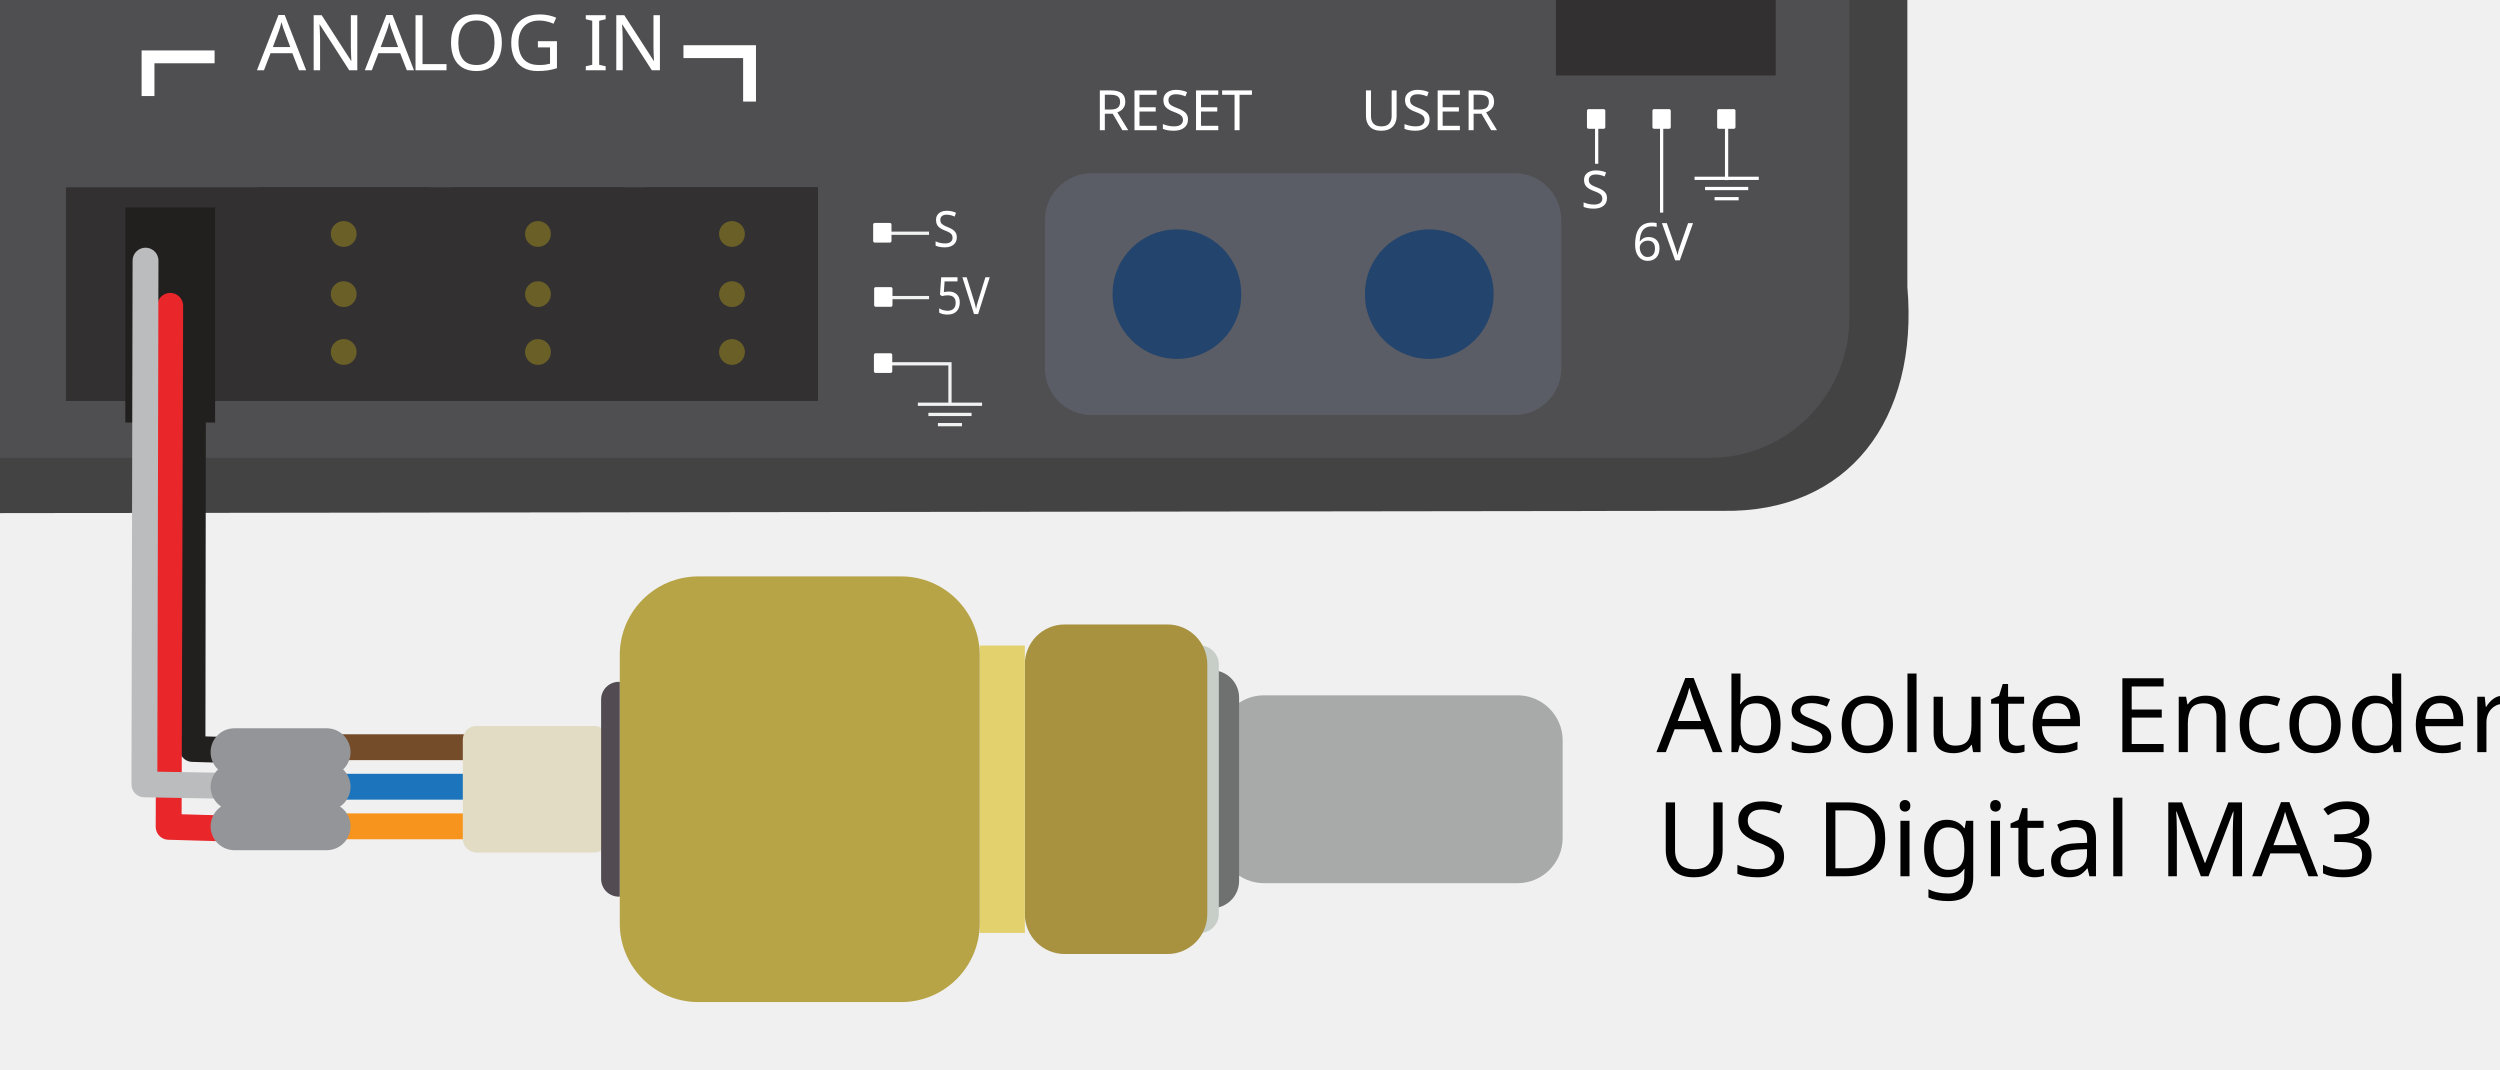
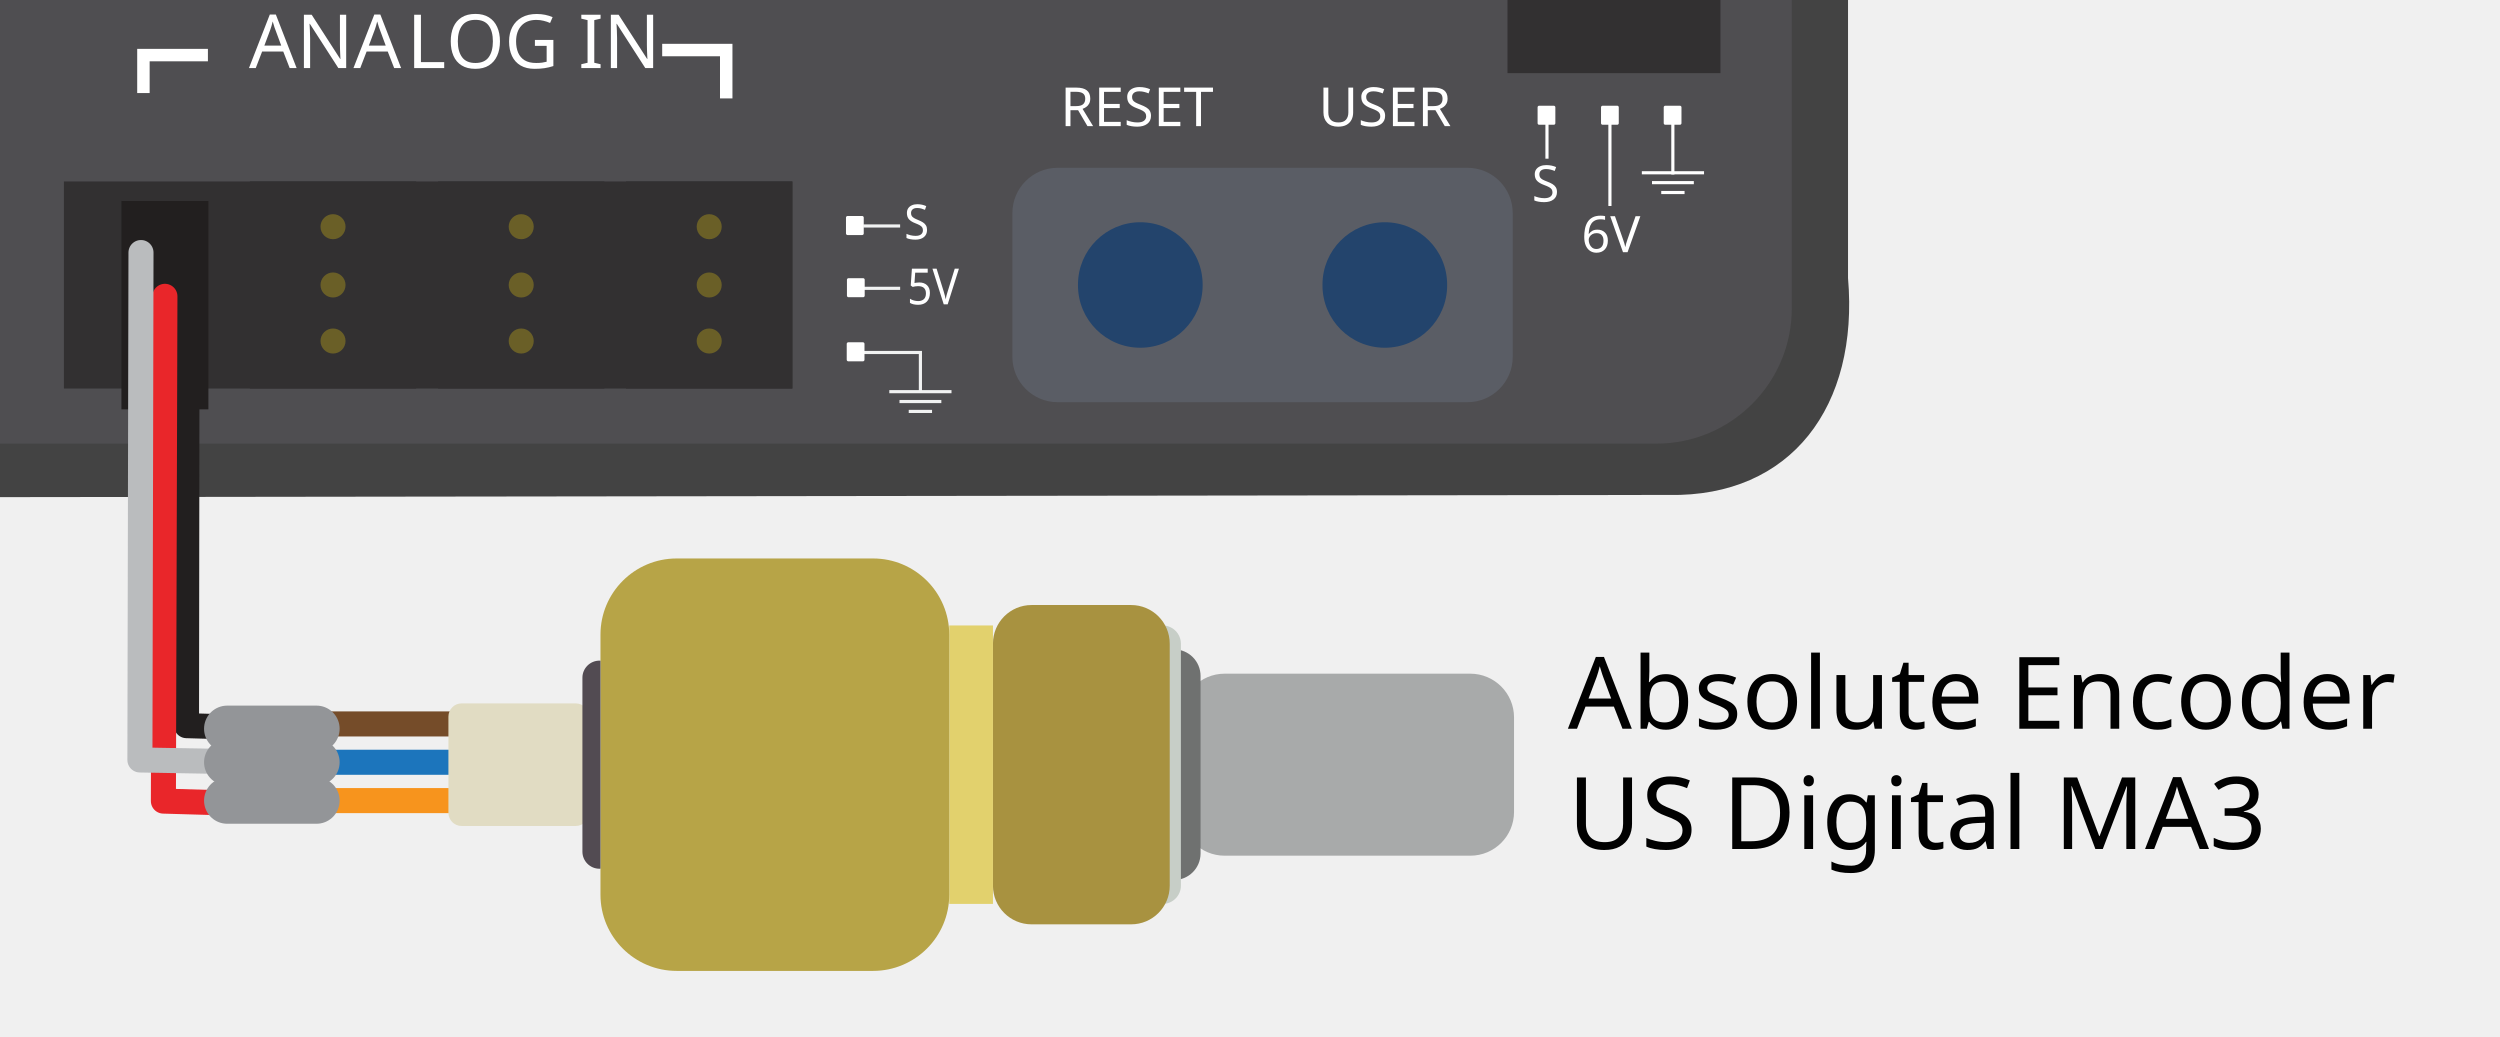
- <svg xmlns="http://www.w3.org/2000/svg" viewBox="0 0 1047.33 447.961">
+ <svg xmlns="http://www.w3.org/2000/svg" viewBox="0 0 1080.964 447.961">
  <defs>
-     <style>.cls-1{fill:#434343;}.cls-2{fill:#4f4e51;}.cls-3{fill:#323031;}.cls-4{fill:#6a5f27;}.cls-5{font-size:32.293px;}.cls-13,.cls-14,.cls-15,.cls-17,.cls-5,.cls-8{fill:#fff;}.cls-13,.cls-14,.cls-17,.cls-21,.cls-5,.cls-8{font-family:Heebo-Light, Heebo;font-weight:300;}.cls-6{letter-spacing:-0.031em;}.cls-7{letter-spacing:0em;}.cls-8{font-size:23.333px;}.cls-12,.cls-16,.cls-18,.cls-19,.cls-20,.cls-24,.cls-25,.cls-26,.cls-27,.cls-9{fill:none;}.cls-15,.cls-16,.cls-9{stroke:#fff;}.cls-9{stroke-miterlimit:10;stroke-width:5.382px;}.cls-10{fill:#5a5d65;}.cls-11{fill:#23446c;}.cls-12{stroke:#f1f2f2;}.cls-12,.cls-16{stroke-miterlimit:2;}.cls-12,.cls-15,.cls-16{stroke-width:1.363px;}.cls-13{font-size:19.691px;}.cls-14{font-size:19.095px;}.cls-15,.cls-18,.cls-19,.cls-20,.cls-24,.cls-25,.cls-26,.cls-27{stroke-linecap:round;stroke-linejoin:round;}.cls-17{font-size:21.719px;}.cls-18{stroke:#f7941d;}.cls-18,.cls-19,.cls-20,.cls-24,.cls-25,.cls-26{stroke-width:10.832px;}.cls-19{stroke:#1c75bc;}.cls-20{stroke:#754c29;}.cls-21{font-size:43.328px;fill:#010101;letter-spacing:0.001em;}.cls-22{letter-spacing:0.001em;}.cls-23{fill:#221f1f;}.cls-24{stroke:#221f1f;}.cls-25{stroke:#e9262a;}.cls-26{stroke:#babcbe;}.cls-27{stroke:#939598;stroke-width:20px;}.cls-28{fill:#a8aaaa;}.cls-29{fill:#6f7170;}.cls-30{fill:#c7cec7;}.cls-31{fill:#a89240;}.cls-32{fill:#e2d16d;}.cls-33{fill:#b7a447;}.cls-34{fill:#e1dcc3;}.cls-35{fill:#524b52;}</style>
+     <style>.cls-1{fill:#434343;}.cls-2{fill:#4f4e51;}.cls-3{fill:#323031;}.cls-4{fill:#6a5f27;}.cls-5{font-size:32.293px;}.cls-12,.cls-13,.cls-14,.cls-16,.cls-5,.cls-7{fill:#fff;}.cls-12,.cls-13,.cls-16,.cls-20,.cls-5,.cls-7{font-family:Verdana;}.cls-6{letter-spacing:-0.031em;}.cls-7{font-size:23.333px;}.cls-11,.cls-15,.cls-17,.cls-18,.cls-19,.cls-23,.cls-24,.cls-25,.cls-26,.cls-8{fill:none;}.cls-14,.cls-15,.cls-8{stroke:#fff;}.cls-8{stroke-miterlimit:10;stroke-width:5.382px;}.cls-9{fill:#5a5d65;}.cls-10{fill:#23446c;}.cls-11{stroke:#f1f2f2;}.cls-11,.cls-15{stroke-miterlimit:2;}.cls-11,.cls-14,.cls-15{stroke-width:1.363px;}.cls-12{font-size:19.691px;}.cls-13{font-size:19.095px;}.cls-14,.cls-17,.cls-18,.cls-19,.cls-23,.cls-24,.cls-25,.cls-26{stroke-linecap:round;stroke-linejoin:round;}.cls-16{font-size:21.719px;}.cls-17{stroke:#f7941d;}.cls-17,.cls-18,.cls-19,.cls-23,.cls-24,.cls-25{stroke-width:10.832px;}.cls-18{stroke:#1c75bc;}.cls-19{stroke:#754c29;}.cls-20{font-size:43.328px;fill:#010101;letter-spacing:0.001em;}.cls-21{letter-spacing:0.001em;}.cls-22{fill:#221f1f;}.cls-23{stroke:#221f1f;}.cls-24{stroke:#e9262a;}.cls-25{stroke:#babcbe;}.cls-26{stroke:#939598;stroke-width:20px;}.cls-27{fill:#a8aaaa;}.cls-28{fill:#6f7170;}.cls-29{fill:#c7cec7;}.cls-30{fill:#a89240;}.cls-31{fill:#e2d16d;}.cls-32{fill:#b7a447;}.cls-33{fill:#e1dcc3;}.cls-34{fill:#524b52;}</style>
  </defs>
  <g id="Layer_1" data-name="Layer 1">
    <path class="cls-1" d="M705.475,214.017l-1389.684,1.85A83.108,83.108,0,0,1-767.207,132.65V-1240.567a83.108,83.108,0,0,1,82.997-83.218l1400.27-1.851a83.108,83.108,0,0,1,82.997,83.218V120.186c4.769,55.43-24.54,94.778-77.478,93.828" />
    <rect class="cls-2" x="-742.573" y="-1294.659" width="1517.315" height="1486.473" rx="58.525" />
    <rect class="cls-3" x="27.635" y="78.457" width="314.976" height="89.536" />
    <path class="cls-4" d="M63.595,117.813a5.412,5.412,0,1,1-5.41,5.41,5.409,5.409,0,0,1,5.41-5.41" />
    <path class="cls-4" d="M63.595,142.039a5.414,5.414,0,1,1-5.41,5.414,5.41,5.41,0,0,1,5.41-5.414" />
    <path class="cls-4" d="M63.595,92.605a5.414,5.414,0,1,1-5.41,5.41,5.409,5.409,0,0,1,5.41-5.41" />
    <rect class="cls-3" x="108.033" y="78.457" width="71.923" height="89.536" />
    <path class="cls-4" d="M143.995,117.813a5.412,5.412,0,1,1-5.414,5.41,5.408,5.408,0,0,1,5.414-5.41" />
    <path class="cls-4" d="M143.995,142.039a5.414,5.414,0,1,1-5.414,5.414,5.409,5.409,0,0,1,5.414-5.414" />
    <path class="cls-4" d="M143.995,92.605a5.414,5.414,0,1,1-5.414,5.41,5.408,5.408,0,0,1,5.414-5.41" />
    <rect class="cls-3" x="270.689" y="78.457" width="71.923" height="89.536" />
    <path class="cls-4" d="M306.65,117.813a5.412,5.412,0,1,1-5.414,5.41,5.408,5.408,0,0,1,5.414-5.41" />
    <path class="cls-4" d="M306.65,142.039a5.414,5.414,0,1,1-5.414,5.414,5.409,5.409,0,0,1,5.414-5.414" />
    <path class="cls-4" d="M306.65,92.605a5.414,5.414,0,1,1-5.414,5.41,5.408,5.408,0,0,1,5.414-5.41" />
    <rect class="cls-3" x="189.405" y="78.457" width="71.927" height="89.536" />
    <path class="cls-4" d="M225.369,117.813a5.412,5.412,0,1,1-5.414,5.41,5.408,5.408,0,0,1,5.414-5.41" />
    <path class="cls-4" d="M225.369,142.039a5.414,5.414,0,1,1-5.414,5.414,5.409,5.409,0,0,1,5.414-5.414" />
    <path class="cls-4" d="M225.369,92.605a5.414,5.414,0,1,1-5.414,5.41,5.408,5.408,0,0,1,5.414-5.41" />
-     <text class="cls-5" transform="translate(107.6464 29.4375)">ANA<tspan class="cls-6" x="63.308" y="0">L</tspan>
-       <tspan class="cls-7" x="79.336" y="0">OG IN</tspan>
+     <text class="cls-5" transform="translate(107.6464 29.4375)">ANA<tspan class="cls-6" x="68.307" y="0">L</tspan>
+       <tspan x="85.281" y="0">OG IN</tspan>
    </text>
-     <text class="cls-8" transform="translate(458.4907 54.5352)">RESET</text>
-     <text class="cls-8" transform="translate(570.1469 54.5352)">USER</text>
-     <polyline class="cls-9" points="62.014 40.237 62.014 23.82 89.898 23.82" />
-     <polyline class="cls-9" points="286.32 21.639 314.01 21.639 314.01 42.555" />
-     <rect class="cls-10" x="437.746" y="72.55" width="216.334" height="101.351" rx="19.586" />
-     <rect class="cls-11" x="466.101" y="96.093" width="53.902" height="54.265" rx="26.951" />
-     <rect class="cls-11" x="571.824" y="96.093" width="53.902" height="54.265" rx="26.951" />
+     <text class="cls-7" transform="translate(458.4907 54.5352)">RESET</text>
+     <text class="cls-7" transform="translate(570.1469 54.5352)">USER</text>
+     <polyline class="cls-8" points="62.014 40.237 62.014 23.82 89.898 23.82" />
+     <polyline class="cls-8" points="286.32 21.639 314.01 21.639 314.01 42.555" />
+     <rect class="cls-9" x="437.746" y="72.55" width="216.334" height="101.351" rx="19.586" />
+     <rect class="cls-10" x="466.101" y="96.093" width="53.902" height="54.265" rx="26.951" />
+     <rect class="cls-10" x="571.824" y="96.093" width="53.902" height="54.265" rx="26.951" />
    <rect class="cls-3" x="651.818" y="-789.539" width="92.078" height="821.17" />
-     <line class="cls-12" x1="392.92" y1="177.894" x2="403.004" y2="177.894" />
-     <line class="cls-12" x1="388.927" y1="173.619" x2="407.021" y2="173.619" />
-     <line class="cls-12" x1="384.522" y1="169.351" x2="411.418" y2="169.351" />
-     <line class="cls-12" x1="389.209" y1="124.668" x2="373.261" y2="124.668" />
-     <line class="cls-12" x1="389.201" y1="97.708" x2="373.252" y2="97.708" />
-     <polyline class="cls-12" points="397.97 169.351 397.97 152.411 373.26 152.411" />
-     <text class="cls-13" transform="translate(390.9477 103.4102) scale(1 1.0605)">S</text>
-     <text class="cls-14" transform="translate(392.2524 131.5781) scale(1 1.1297)">5V</text>
-     <rect class="cls-15" x="366.472" y="94.077" width="6.318" height="6.873" />
-     <rect class="cls-15" x="366.886" y="120.963" width="6.318" height="6.873" />
-     <rect class="cls-15" x="366.793" y="148.677" width="6.318" height="6.873" />
-     <line class="cls-16" x1="718.295" y1="83.241" x2="728.379" y2="83.241" />
-     <line class="cls-16" x1="714.302" y1="78.973" x2="732.388" y2="78.973" />
-     <line class="cls-16" x1="709.905" y1="74.706" x2="736.801" y2="74.706" />
-     <line class="cls-16" x1="668.891" y1="52.893" x2="668.891" y2="68.616" />
-     <line class="cls-16" x1="696.11" y1="53.014" x2="696.11" y2="89.066" />
-     <line class="cls-16" x1="723.319" y1="52.893" x2="723.319" y2="75.44" />
-     <text class="cls-17" transform="translate(662.311 87.1875) scale(1 1.0056)">S</text>
-     <text class="cls-17" transform="translate(683.811 109.0586) scale(1 1.0056)">6V</text>
-     <rect class="cls-15" x="665.513" y="46.393" width="6.318" height="6.873" />
-     <rect class="cls-15" x="692.937" y="46.393" width="6.318" height="6.873" />
-     <rect class="cls-15" x="720.048" y="46.393" width="6.318" height="6.873" />
-     <line class="cls-18" x1="140.882" y1="346.178" x2="205.411" y2="346.178" />
-     <line class="cls-19" x1="138.383" y1="329.598" x2="202.912" y2="329.598" />
-     <line class="cls-20" x1="138.383" y1="313.018" x2="202.912" y2="313.018" />
-     <text class="cls-21" transform="translate(693.934 315.0977)">Absolute Encoder<tspan class="cls-22">
+     <line class="cls-11" x1="392.92" y1="177.894" x2="403.004" y2="177.894" />
+     <line class="cls-11" x1="388.927" y1="173.619" x2="407.021" y2="173.619" />
+     <line class="cls-11" x1="384.522" y1="169.351" x2="411.418" y2="169.351" />
+     <line class="cls-11" x1="389.209" y1="124.668" x2="373.261" y2="124.668" />
+     <line class="cls-11" x1="389.201" y1="97.708" x2="373.252" y2="97.708" />
+     <polyline class="cls-11" points="397.97 169.351 397.97 152.411 373.26 152.411" />
+     <text class="cls-12" transform="translate(390.9477 103.4102) scale(1 1.0605)">S</text>
+     <text class="cls-13" transform="translate(392.2524 131.5781) scale(1 1.1297)">5V</text>
+     <rect class="cls-14" x="366.472" y="94.077" width="6.318" height="6.873" />
+     <rect class="cls-14" x="366.886" y="120.963" width="6.318" height="6.873" />
+     <rect class="cls-14" x="366.793" y="148.677" width="6.318" height="6.873" />
+     <line class="cls-15" x1="718.295" y1="83.241" x2="728.379" y2="83.241" />
+     <line class="cls-15" x1="714.302" y1="78.973" x2="732.388" y2="78.973" />
+     <line class="cls-15" x1="709.905" y1="74.706" x2="736.801" y2="74.706" />
+     <line class="cls-15" x1="668.891" y1="52.893" x2="668.891" y2="68.616" />
+     <line class="cls-15" x1="696.11" y1="53.014" x2="696.11" y2="89.066" />
+     <line class="cls-15" x1="723.319" y1="52.893" x2="723.319" y2="75.44" />
+     <text class="cls-16" transform="translate(662.311 87.1875) scale(1 1.0056)">S</text>
+     <text class="cls-16" transform="translate(683.811 109.0586) scale(1 1.0056)">6V</text>
+     <rect class="cls-14" x="665.513" y="46.393" width="6.318" height="6.873" />
+     <rect class="cls-14" x="692.937" y="46.393" width="6.318" height="6.873" />
+     <rect class="cls-14" x="720.048" y="46.393" width="6.318" height="6.873" />
+     <line class="cls-17" x1="140.882" y1="346.178" x2="205.411" y2="346.178" />
+     <line class="cls-18" x1="138.383" y1="329.598" x2="202.912" y2="329.598" />
+     <line class="cls-19" x1="138.383" y1="313.018" x2="202.912" y2="313.018" />
+     <text class="cls-20" transform="translate(677.934 315.0977)">Absolute Encoder<tspan class="cls-21">
        <tspan x="0" y="51.993">US Digital MA3</tspan>
      </tspan>
    </text>
-     <rect class="cls-23" x="52.504" y="86.9" width="37.605" height="90.1" />
-     <polyline class="cls-24" points="80.834 158.794 80.636 313.762 126.475 315.1" />
-     <polyline class="cls-25" points="71.307 128.128 70.65 346.381 125.803 347.977" />
-     <polyline class="cls-26" points="60.961 109.194 60.494 328.597 116.23 329.598" />
-     <line class="cls-27" x1="98.227" y1="315.098" x2="136.851" y2="315.098" />
-     <line class="cls-27" x1="98.227" y1="346.178" x2="136.851" y2="346.178" />
-     <line class="cls-27" x1="98.227" y1="329.598" x2="136.851" y2="329.598" />
-     <rect class="cls-28" x="510.61" y="291.286" width="144.04" height="78.704" rx="18.923" transform="translate(1165.259 661.2774) rotate(180)" />
-     <rect class="cls-29" x="492.573" y="280.775" width="26.531" height="99.728" rx="11.48" transform="translate(1011.676 661.2774) rotate(180)" />
-     <rect class="cls-30" x="494.791" y="270.44" width="15.819" height="120.397" rx="7.909" transform="translate(1005.4 661.2774) rotate(-180)" />
-     <rect class="cls-31" x="429.341" y="261.606" width="76.43" height="138.066" rx="16.688" transform="translate(935.1123 661.2774) rotate(180)" />
-     <rect class="cls-32" x="410.44" y="270.44" width="18.902" height="120.397" transform="translate(839.7809 661.2774) rotate(180)" />
-     <rect class="cls-33" x="259.635" y="241.471" width="150.804" height="178.335" rx="32.947" transform="translate(670.0746 661.2774) rotate(-180)" />
-     <rect class="cls-34" x="193.889" y="304.135" width="60.775" height="53.008" rx="5.713" transform="translate(448.5537 661.2774) rotate(180)" />
-     <path class="cls-35" d="M259.224,375.634c.141,0,.272-.034.411-.041V285.685c-.139-.008-.27-.041-.411-.041a7.396,7.396,0,0,0-7.396,7.396v75.197A7.396,7.396,0,0,0,259.224,375.634Z" />
+     <rect class="cls-22" x="52.504" y="86.9" width="37.605" height="90.1" />
+     <polyline class="cls-23" points="80.834 158.794 80.636 313.762 126.475 315.1" />
+     <polyline class="cls-24" points="71.307 128.128 70.65 346.381 125.803 347.977" />
+     <polyline class="cls-25" points="60.961 109.194 60.494 328.597 116.23 329.598" />
+     <line class="cls-26" x1="98.227" y1="315.098" x2="136.851" y2="315.098" />
+     <line class="cls-26" x1="98.227" y1="346.178" x2="136.851" y2="346.178" />
+     <line class="cls-26" x1="98.227" y1="329.598" x2="136.851" y2="329.598" />
+     <rect class="cls-27" x="510.61" y="291.286" width="144.04" height="78.704" rx="18.923" transform="translate(1165.259 661.2774) rotate(180)" />
+     <rect class="cls-28" x="492.573" y="280.775" width="26.531" height="99.728" rx="11.48" transform="translate(1011.676 661.2774) rotate(180)" />
+     <rect class="cls-29" x="494.791" y="270.44" width="15.819" height="120.397" rx="7.909" transform="translate(1005.4 661.2774) rotate(-180)" />
+     <rect class="cls-30" x="429.341" y="261.606" width="76.43" height="138.066" rx="16.688" transform="translate(935.1123 661.2774) rotate(180)" />
+     <rect class="cls-31" x="410.44" y="270.44" width="18.902" height="120.397" transform="translate(839.7809 661.2774) rotate(180)" />
+     <rect class="cls-32" x="259.635" y="241.471" width="150.804" height="178.335" rx="32.947" transform="translate(670.0746 661.2774) rotate(-180)" />
+     <rect class="cls-33" x="193.889" y="304.135" width="60.775" height="53.008" rx="5.713" transform="translate(448.5537 661.2774) rotate(180)" />
+     <path class="cls-34" d="M259.224,375.634c.141,0,.272-.034.411-.041V285.685c-.139-.008-.27-.041-.411-.041a7.396,7.396,0,0,0-7.396,7.396v75.197A7.396,7.396,0,0,0,259.224,375.634Z" />
  </g>
</svg>
